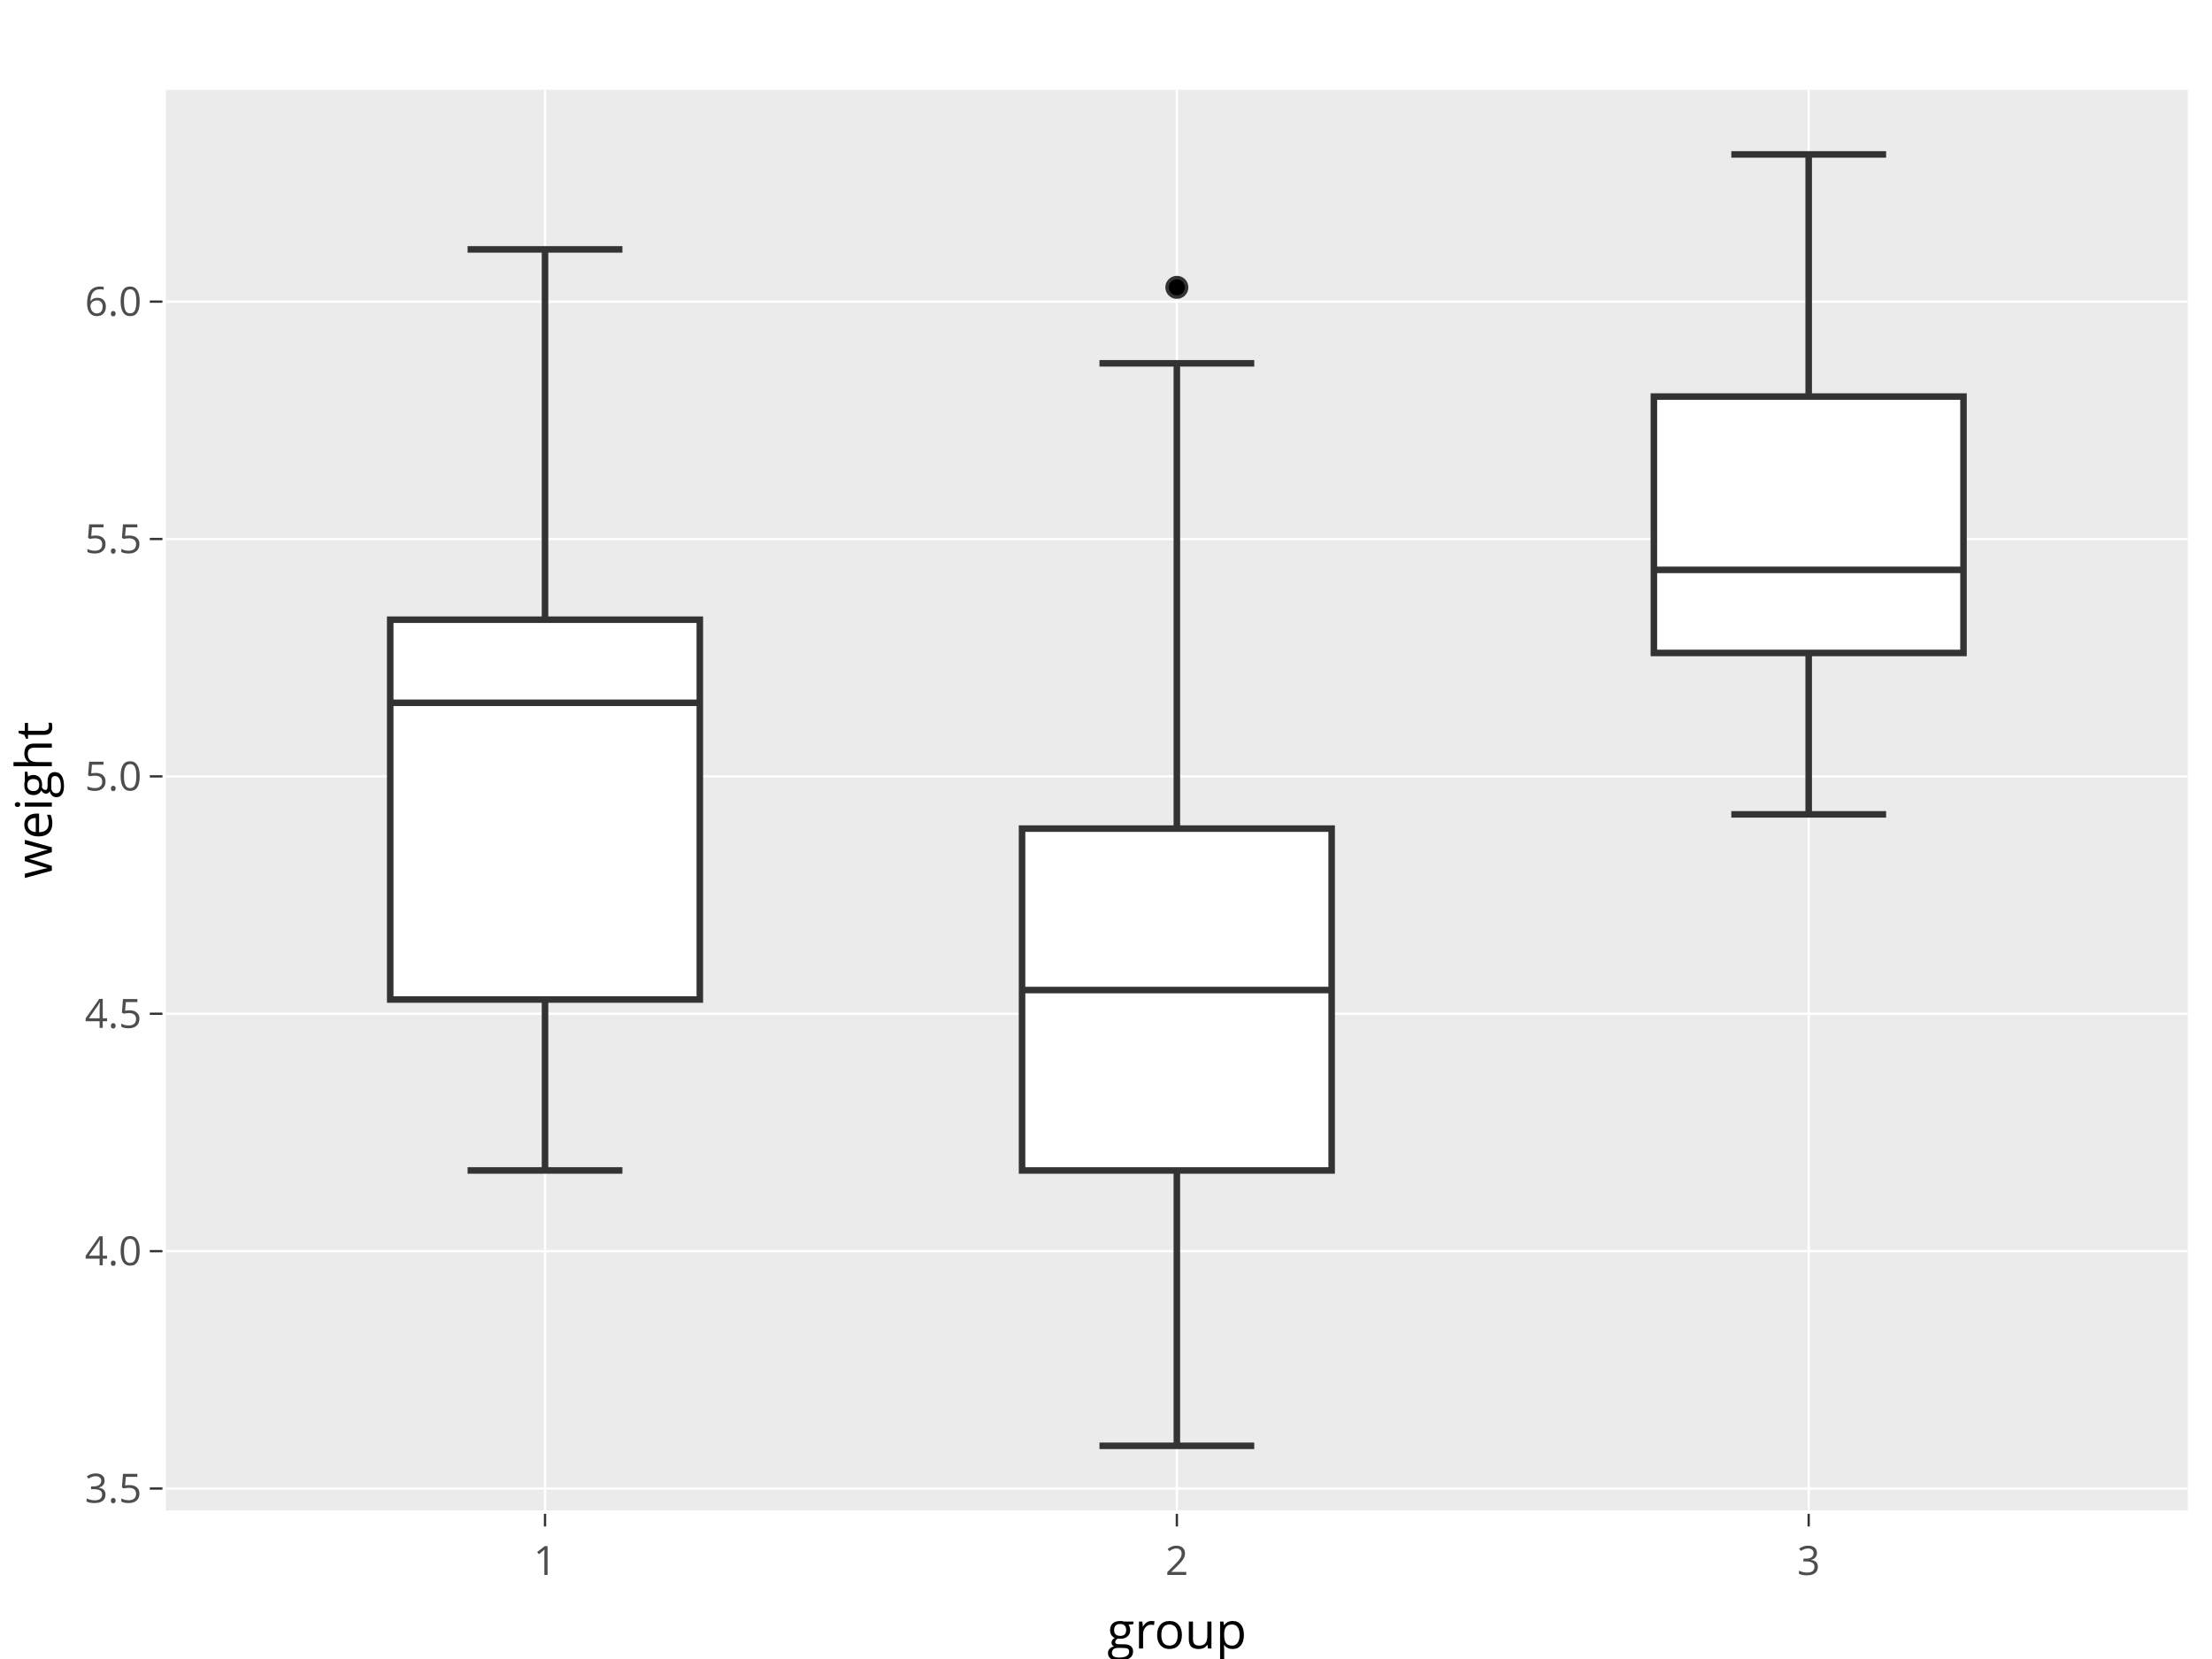
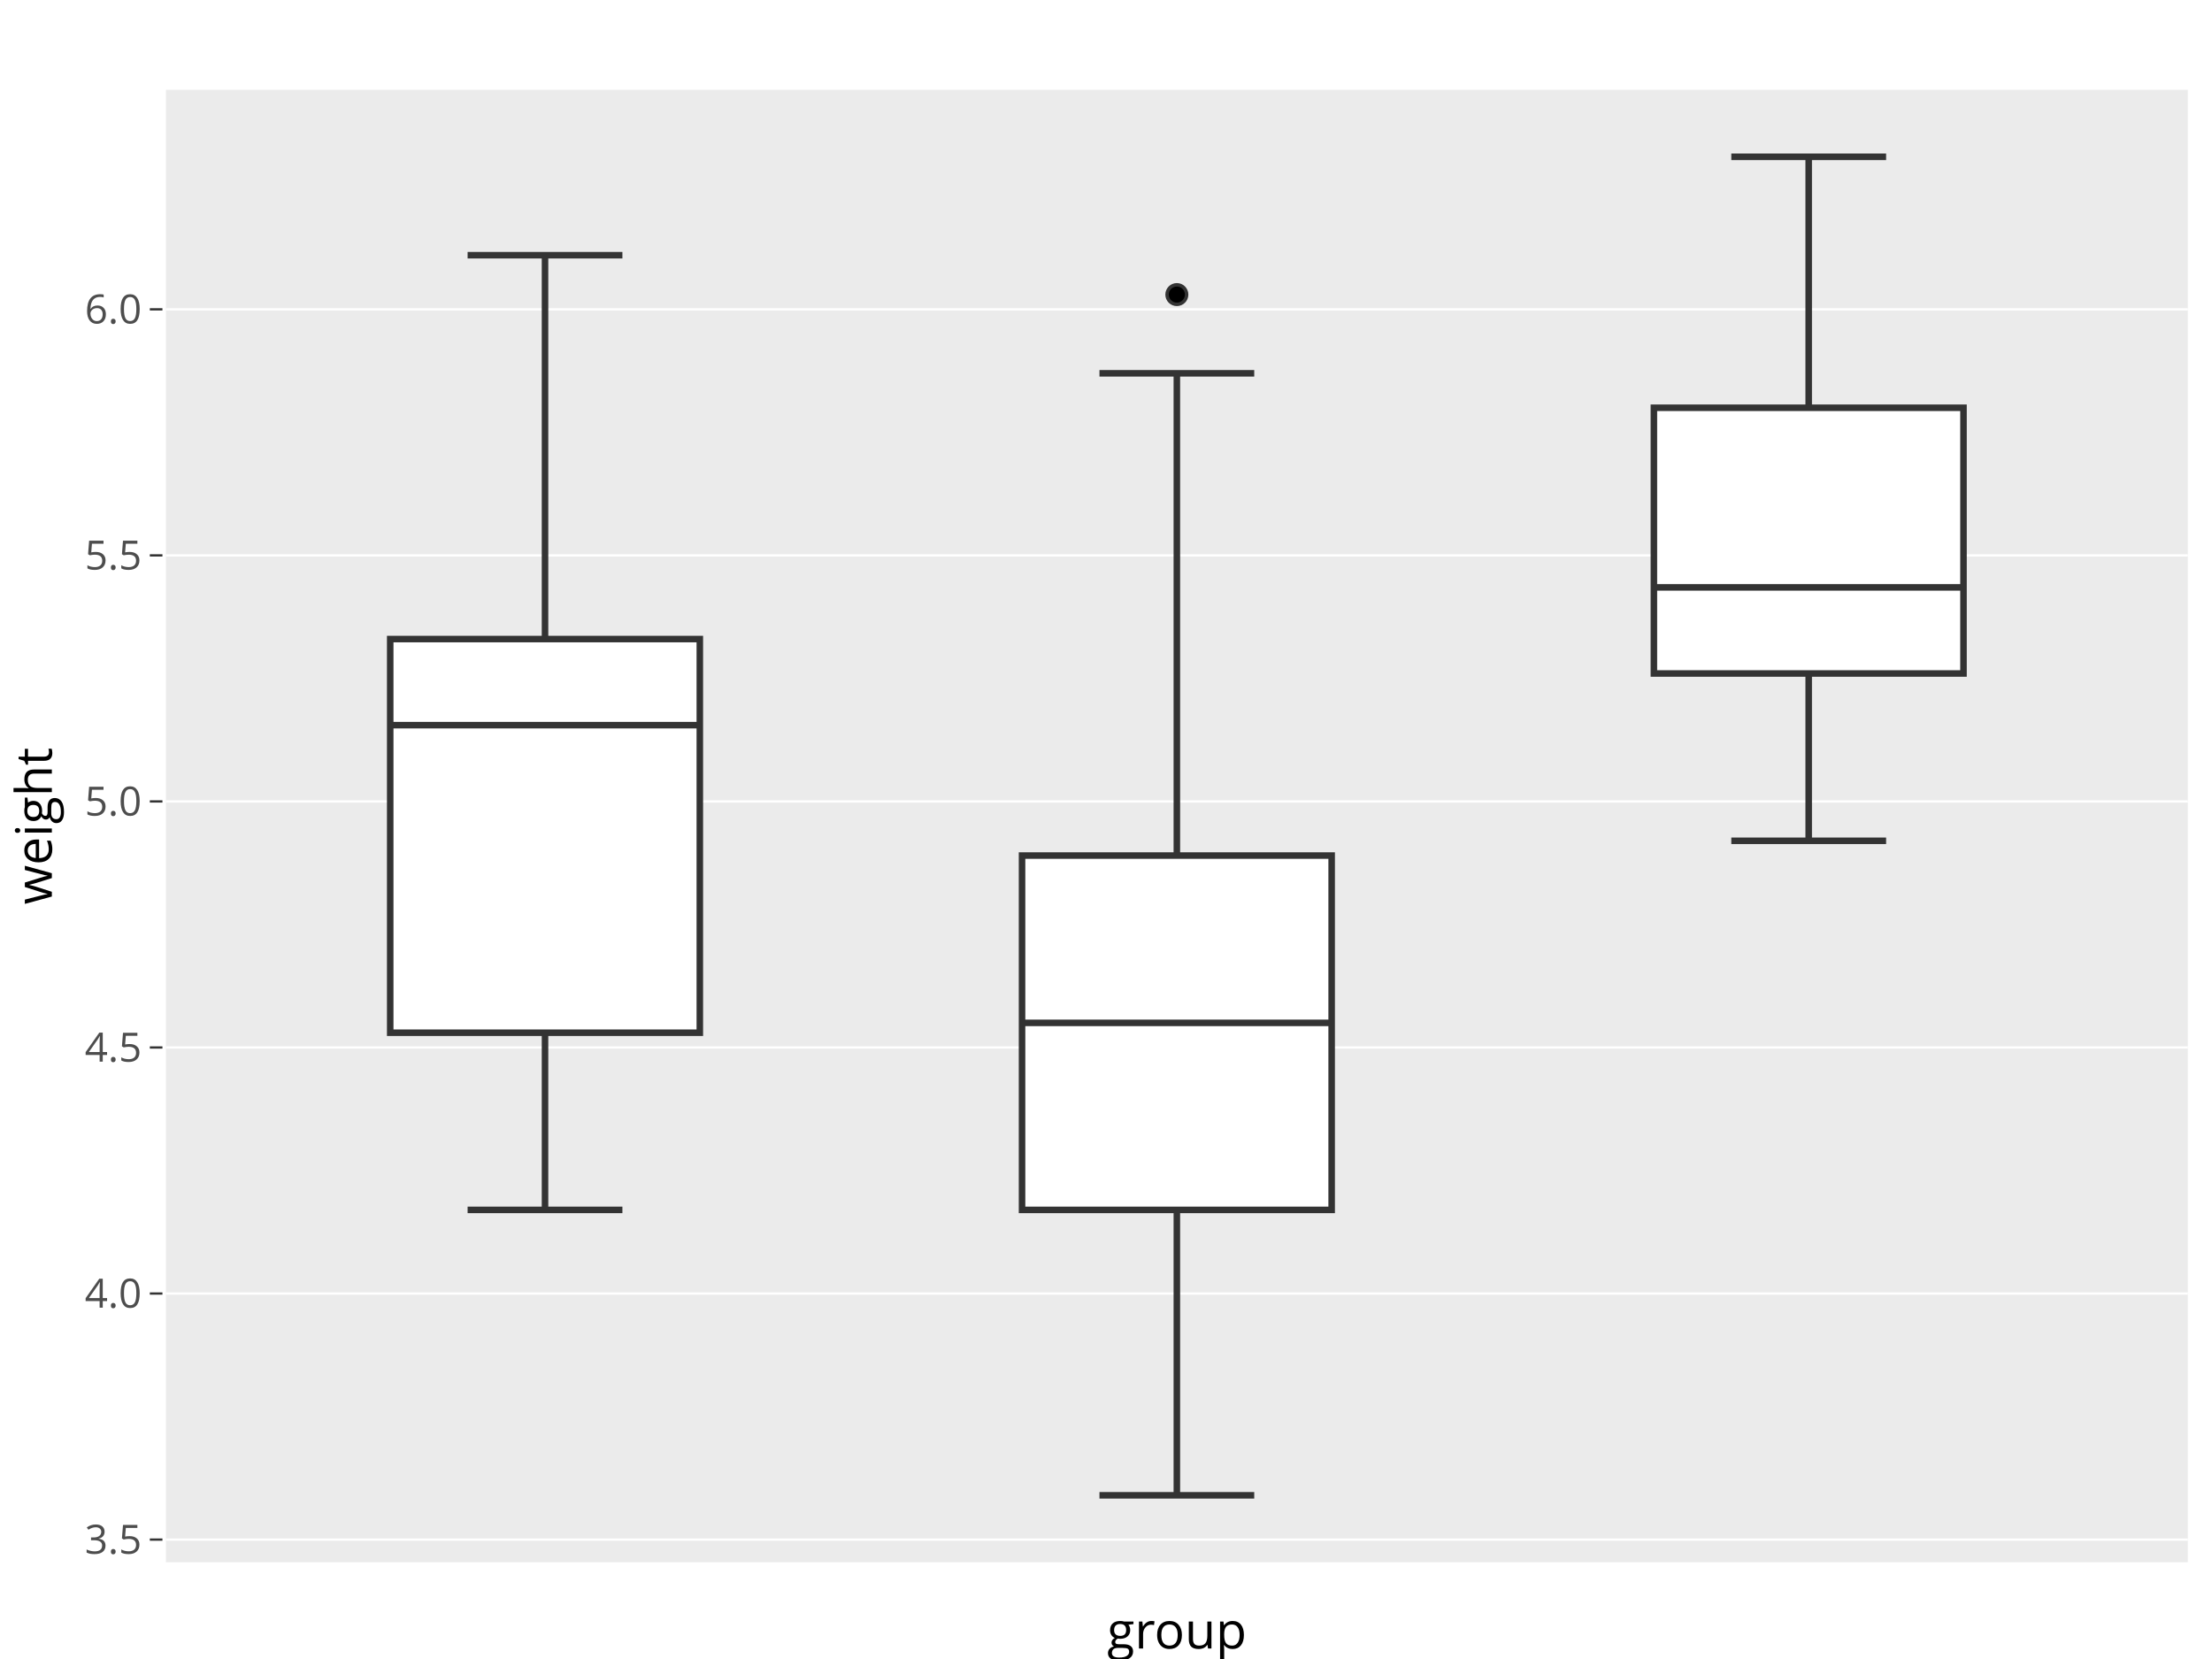
- <svg xmlns="http://www.w3.org/2000/svg" class="main-svg" width="640" height="480" style="" viewBox="0 0 640 480">
+ <svg xmlns="http://www.w3.org/2000/svg" class="main-svg" width="640" height="480" viewBox="0 0 640 480" style="">
  <rect x="0" y="0" width="640" height="480" style="fill: rgb(255, 255, 255); fill-opacity: 1;" />
  <defs id="defs-">
    <g class="clips">
      <clipPath id="clipxyplot" class="plotclip">
-         <rect width="585" height="411" />
+         <rect width="585" height="426" />
      </clipPath>
      <clipPath class="axesclip" id="clipx">
        <rect x="48" y="0" width="585" height="480" />
      </clipPath>
      <clipPath class="axesclip" id="clipy">
-         <rect x="0" y="26" width="640" height="411" />
+         <rect x="0" y="26" width="640" height="426" />
      </clipPath>
      <clipPath class="axesclip" id="clipxy">
-         <rect x="48" y="26" width="585" height="411" />
+         <rect x="48" y="26" width="585" height="426" />
      </clipPath>
    </g>
    <g class="gradients" />
    <g class="patterns" />
  </defs>
  <g class="bglayer">
-     <rect class="bg" x="48" y="26" width="585" height="411" style="fill: rgb(235, 235, 235); fill-opacity: 1; stroke-width: 0;" />
+     <rect class="bg" x="48" y="26" width="585" height="426" style="fill: rgb(235, 235, 235); fill-opacity: 1; stroke-width: 0;" />
  </g>
  <g class="layer-below">
    <g class="imagelayer" />
-     <g class="shapelayer" />
+     <g class="shapelayer">
+       <path data-index="0" fill-rule="evenodd" d="M48,452H633V26H48Z" style="opacity: 1; stroke: rgb(0, 0, 0); stroke-opacity: 0; fill: rgb(0, 0, 0); fill-opacity: 0; stroke-width: 0px;" />
+     </g>
  </g>
  <g class="cartesianlayer">
    <g class="subplot xy">
      <g class="layer-subplot">
        <g class="shapelayer" />
        <g class="imagelayer" />
      </g>
      <g class="gridlayer">
-         <g class="x">
-           <path class="xgrid crisp" transform="translate(157.69,0)" d="M0,26v411" style="stroke: rgb(255, 255, 255); stroke-opacity: 1; stroke-width: 0.664px;" />
-           <path class="xgrid crisp" transform="translate(340.5,0)" d="M0,26v411" style="stroke: rgb(255, 255, 255); stroke-opacity: 1; stroke-width: 0.664px;" />
-           <path class="xgrid crisp" transform="translate(523.31,0)" d="M0,26v411" style="stroke: rgb(255, 255, 255); stroke-opacity: 1; stroke-width: 0.664px;" />
-         </g>
+         <g class="x" />
        <g class="y">
-           <path class="ygrid crisp" transform="translate(0,430.68)" d="M48,0h585" style="stroke: rgb(255, 255, 255); stroke-opacity: 1; stroke-width: 0.664px;" />
-           <path class="ygrid crisp" transform="translate(0,362)" d="M48,0h585" style="stroke: rgb(255, 255, 255); stroke-opacity: 1; stroke-width: 0.664px;" />
-           <path class="ygrid crisp" transform="translate(0,293.31)" d="M48,0h585" style="stroke: rgb(255, 255, 255); stroke-opacity: 1; stroke-width: 0.664px;" />
-           <path class="ygrid crisp" transform="translate(0,224.63)" d="M48,0h585" style="stroke: rgb(255, 255, 255); stroke-opacity: 1; stroke-width: 0.664px;" />
-           <path class="ygrid crisp" transform="translate(0,155.95)" d="M48,0h585" style="stroke: rgb(255, 255, 255); stroke-opacity: 1; stroke-width: 0.664px;" />
-           <path class="ygrid crisp" transform="translate(0,87.27)" d="M48,0h585" style="stroke: rgb(255, 255, 255); stroke-opacity: 1; stroke-width: 0.664px;" />
+           <path class="ygrid crisp" transform="translate(0,445.45)" d="M48,0h585" style="stroke: rgb(255, 255, 255); stroke-opacity: 1; stroke-width: 0.664px;" />
+           <path class="ygrid crisp" transform="translate(0,374.26)" d="M48,0h585" style="stroke: rgb(255, 255, 255); stroke-opacity: 1; stroke-width: 0.664px;" />
+           <path class="ygrid crisp" transform="translate(0,303.07)" d="M48,0h585" style="stroke: rgb(255, 255, 255); stroke-opacity: 1; stroke-width: 0.664px;" />
+           <path class="ygrid crisp" transform="translate(0,231.88)" d="M48,0h585" style="stroke: rgb(255, 255, 255); stroke-opacity: 1; stroke-width: 0.664px;" />
+           <path class="ygrid crisp" transform="translate(0,160.69)" d="M48,0h585" style="stroke: rgb(255, 255, 255); stroke-opacity: 1; stroke-width: 0.664px;" />
+           <path class="ygrid crisp" transform="translate(0,89.5)" d="M48,0h585" style="stroke: rgb(255, 255, 255); stroke-opacity: 1; stroke-width: 0.664px;" />
        </g>
      </g>
      <g class="zerolinelayer" />
      <path class="xlines-below" />
      <path class="ylines-below" />
      <g class="overlines-below" />
      <g class="xaxislayer-below" />
      <g class="yaxislayer-below" />
      <g class="overaxes-below" />
      <g class="plot" transform="translate(48,26)" clip-path="url(#clipxyplot)">
        <g class="boxlayer mlayer">
          <g class="trace boxes" style="opacity: 1;">
-             <path class="box" d="M64.9,177.34H154.48M64.9,263.19H154.48V153.3H64.9ZM109.69,263.19V312.65M109.69,153.3V46.16M87.29,312.65H132.08M87.29,46.16H132.08" style="vector-effect: non-scaling-stroke; stroke-width: 1.89px; stroke: rgb(51, 51, 51); stroke-opacity: 1; fill: rgb(255, 255, 255); fill-opacity: 1;" />
-             <path class="box" d="M247.71,260.45H337.29M247.71,312.65H337.29V213.74H247.71ZM292.5,312.65V392.32M292.5,213.74V79.12M270.11,392.32H314.89M270.11,79.12H314.89" style="vector-effect: non-scaling-stroke; stroke-width: 1.89px; stroke: rgb(51, 51, 51); stroke-opacity: 1; fill: rgb(255, 255, 255); fill-opacity: 1;" />
-             <path class="box" d="M430.52,138.88H520.1M430.52,162.92H520.1V88.74H430.52ZM475.31,162.92V209.62M475.31,88.74V18.68M452.92,209.62H497.71M452.92,18.68H497.71" style="vector-effect: non-scaling-stroke; stroke-width: 1.89px; stroke: rgb(51, 51, 51); stroke-opacity: 1; fill: rgb(255, 255, 255); fill-opacity: 1;" />
+             <path class="box" d="M64.9,183.81H154.48M64.9,272.8H154.48V158.9H64.9ZM109.69,272.8V324.06M109.69,158.9V47.84M87.29,324.06H132.08M87.29,47.84H132.08" style="vector-effect: non-scaling-stroke; stroke-width: 1.89px; stroke: rgb(51, 51, 51); stroke-opacity: 1; fill: rgb(255, 255, 255); fill-opacity: 1;" />
+             <path class="box" d="M247.71,269.95H337.29M247.71,324.06H337.29V221.54H247.71ZM292.5,324.06V406.64M292.5,221.54V82.01M270.11,406.64H314.89M270.11,82.01H314.89" style="vector-effect: non-scaling-stroke; stroke-width: 1.89px; stroke: rgb(51, 51, 51); stroke-opacity: 1; fill: rgb(255, 255, 255); fill-opacity: 1;" />
+             <path class="box" d="M430.52,143.95H520.1M430.52,168.86H520.1V91.98H430.52ZM475.31,168.86V217.27M475.31,91.98V19.36M452.92,217.27H497.71M452.92,19.36H497.71" style="vector-effect: non-scaling-stroke; stroke-width: 1.89px; stroke: rgb(51, 51, 51); stroke-opacity: 1; fill: rgb(255, 255, 255); fill-opacity: 1;" />
            <g class="points" />
            <g class="points">
-               <path class="point" transform="translate(292.5,57.14)" d="M2.83,0A2.83,2.83 0 1,1 0,-2.83A2.83,2.83 0 0,1 2.83,0Z" style="opacity: 1; stroke-width: 1px; fill: rgb(0, 0, 0); fill-opacity: 1; stroke: rgb(51, 51, 51); stroke-opacity: 1;" />
+               <path class="point" transform="translate(292.5,59.23)" d="M2.83,0A2.83,2.83 0 1,1 0,-2.83A2.83,2.83 0 0,1 2.83,0Z" style="opacity: 1; stroke-width: 1px; fill: rgb(0, 0, 0); fill-opacity: 1; stroke: rgb(51, 51, 51); stroke-opacity: 1;" />
            </g>
            <g class="points" />
          </g>
        </g>
      </g>
      <g class="overplot" />
      <path class="xlines-above crisp" d="" style="fill: none; stroke-width: 1px; stroke: rgb(0, 0, 0); stroke-opacity: 0;" />
      <path class="ylines-above crisp" d="" style="fill: none; stroke-width: 1px; stroke: rgb(0, 0, 0); stroke-opacity: 0;" />
      <g class="overlines-above" />
-       <g class="xaxislayer-above">
-         <path class="xtick ticks crisp" d="M0,438v3.653" transform="translate(157.69,0)" style="stroke: rgb(51, 51, 51); stroke-opacity: 1; stroke-width: 0.664px;" />
-         <path class="xtick ticks crisp" d="M0,438v3.653" transform="translate(340.5,0)" style="stroke: rgb(51, 51, 51); stroke-opacity: 1; stroke-width: 0.664px;" />
-         <path class="xtick ticks crisp" d="M0,438v3.653" transform="translate(523.31,0)" style="stroke: rgb(51, 51, 51); stroke-opacity: 1; stroke-width: 0.664px;" />
-         <g class="xtick">
-           <text text-anchor="middle" x="0" y="455.68" transform="translate(157.69,0)" style="font-family: 'Open Sans', verdana, arial, sans-serif; font-size: 11.69px; fill: rgb(77, 77, 77); fill-opacity: 1; white-space: pre; opacity: 1;">1</text>
-         </g>
-         <g class="xtick">
-           <text text-anchor="middle" x="0" y="455.68" style="font-family: 'Open Sans', verdana, arial, sans-serif; font-size: 11.69px; fill: rgb(77, 77, 77); fill-opacity: 1; white-space: pre; opacity: 1;" transform="translate(340.5,0)">2</text>
-         </g>
-         <g class="xtick">
-           <text text-anchor="middle" x="0" y="455.68" style="font-family: 'Open Sans', verdana, arial, sans-serif; font-size: 11.69px; fill: rgb(77, 77, 77); fill-opacity: 1; white-space: pre; opacity: 1;" transform="translate(523.31,0)">3</text>
-         </g>
-       </g>
+       <g class="xaxislayer-above" />
      <g class="yaxislayer-above">
-         <path class="ytick ticks crisp" d="M47,0h-3.653" transform="translate(0,430.68)" style="stroke: rgb(51, 51, 51); stroke-opacity: 1; stroke-width: 0.664px;" />
-         <path class="ytick ticks crisp" d="M47,0h-3.653" transform="translate(0,362)" style="stroke: rgb(51, 51, 51); stroke-opacity: 1; stroke-width: 0.664px;" />
-         <path class="ytick ticks crisp" d="M47,0h-3.653" transform="translate(0,293.31)" style="stroke: rgb(51, 51, 51); stroke-opacity: 1; stroke-width: 0.664px;" />
-         <path class="ytick ticks crisp" d="M47,0h-3.653" transform="translate(0,224.63)" style="stroke: rgb(51, 51, 51); stroke-opacity: 1; stroke-width: 0.664px;" />
-         <path class="ytick ticks crisp" d="M47,0h-3.653" transform="translate(0,155.95)" style="stroke: rgb(51, 51, 51); stroke-opacity: 1; stroke-width: 0.664px;" />
-         <path class="ytick ticks crisp" d="M47,0h-3.653" transform="translate(0,87.27)" style="stroke: rgb(51, 51, 51); stroke-opacity: 1; stroke-width: 0.664px;" />
+         <path class="ytick ticks crisp" d="M47,0h-3.653" transform="translate(0,445.45)" style="stroke: rgb(51, 51, 51); stroke-opacity: 1; stroke-width: 0.664px;" />
+         <path class="ytick ticks crisp" d="M47,0h-3.653" transform="translate(0,374.26)" style="stroke: rgb(51, 51, 51); stroke-opacity: 1; stroke-width: 0.664px;" />
+         <path class="ytick ticks crisp" d="M47,0h-3.653" transform="translate(0,303.07)" style="stroke: rgb(51, 51, 51); stroke-opacity: 1; stroke-width: 0.664px;" />
+         <path class="ytick ticks crisp" d="M47,0h-3.653" transform="translate(0,231.88)" style="stroke: rgb(51, 51, 51); stroke-opacity: 1; stroke-width: 0.664px;" />
+         <path class="ytick ticks crisp" d="M47,0h-3.653" transform="translate(0,160.69)" style="stroke: rgb(51, 51, 51); stroke-opacity: 1; stroke-width: 0.664px;" />
+         <path class="ytick ticks crisp" d="M47,0h-3.653" transform="translate(0,89.5)" style="stroke: rgb(51, 51, 51); stroke-opacity: 1; stroke-width: 0.664px;" />
        <g class="ytick">
-           <text text-anchor="end" x="41.009" y="4.091" transform="translate(0,430.68)" style="font-family: 'Open Sans', verdana, arial, sans-serif; font-size: 11.69px; fill: rgb(77, 77, 77); fill-opacity: 1; white-space: pre; opacity: 1;">3.5</text>
+           <text text-anchor="end" x="41.009" y="4.091" transform="translate(0,445.45)" style="font-family: 'Open Sans', verdana, arial, sans-serif; font-size: 11.69px; fill: rgb(77, 77, 77); fill-opacity: 1; white-space: pre; opacity: 1;">3.5</text>
        </g>
        <g class="ytick">
-           <text text-anchor="end" x="41.009" y="4.091" style="font-family: 'Open Sans', verdana, arial, sans-serif; font-size: 11.69px; fill: rgb(77, 77, 77); fill-opacity: 1; white-space: pre; opacity: 1;" transform="translate(0,362)">4.0</text>
+           <text text-anchor="end" x="41.009" y="4.091" style="font-family: 'Open Sans', verdana, arial, sans-serif; font-size: 11.69px; fill: rgb(77, 77, 77); fill-opacity: 1; white-space: pre; opacity: 1;" transform="translate(0,374.26)">4.0</text>
        </g>
        <g class="ytick">
-           <text text-anchor="end" x="41.009" y="4.091" style="font-family: 'Open Sans', verdana, arial, sans-serif; font-size: 11.69px; fill: rgb(77, 77, 77); fill-opacity: 1; white-space: pre; opacity: 1;" transform="translate(0,293.31)">4.5</text>
+           <text text-anchor="end" x="41.009" y="4.091" style="font-family: 'Open Sans', verdana, arial, sans-serif; font-size: 11.69px; fill: rgb(77, 77, 77); fill-opacity: 1; white-space: pre; opacity: 1;" transform="translate(0,303.07)">4.5</text>
        </g>
        <g class="ytick">
-           <text text-anchor="end" x="41.009" y="4.091" style="font-family: 'Open Sans', verdana, arial, sans-serif; font-size: 11.69px; fill: rgb(77, 77, 77); fill-opacity: 1; white-space: pre; opacity: 1;" transform="translate(0,224.63)">5.0</text>
+           <text text-anchor="end" x="41.009" y="4.091" style="font-family: 'Open Sans', verdana, arial, sans-serif; font-size: 11.69px; fill: rgb(77, 77, 77); fill-opacity: 1; white-space: pre; opacity: 1;" transform="translate(0,231.88)">5.0</text>
        </g>
        <g class="ytick">
-           <text text-anchor="end" x="41.009" y="4.091" style="font-family: 'Open Sans', verdana, arial, sans-serif; font-size: 11.69px; fill: rgb(77, 77, 77); fill-opacity: 1; white-space: pre; opacity: 1;" transform="translate(0,155.95)">5.5</text>
+           <text text-anchor="end" x="41.009" y="4.091" style="font-family: 'Open Sans', verdana, arial, sans-serif; font-size: 11.69px; fill: rgb(77, 77, 77); fill-opacity: 1; white-space: pre; opacity: 1;" transform="translate(0,160.69)">5.5</text>
        </g>
        <g class="ytick">
-           <text text-anchor="end" x="41.009" y="4.091" style="font-family: 'Open Sans', verdana, arial, sans-serif; font-size: 11.69px; fill: rgb(77, 77, 77); fill-opacity: 1; white-space: pre; opacity: 1;" transform="translate(0,87.27)">6.0</text>
+           <text text-anchor="end" x="41.009" y="4.091" style="font-family: 'Open Sans', verdana, arial, sans-serif; font-size: 11.69px; fill: rgb(77, 77, 77); fill-opacity: 1; white-space: pre; opacity: 1;" transform="translate(0,89.5)">6.0</text>
        </g>
      </g>
      <g class="overaxes-above" />
    </g>
  </g>
  <g class="polarlayer" />
  <g class="smithlayer" />
  <g class="ternarylayer" />
  <g class="geolayer" />
  <g class="funnelarealayer" />
  <g class="pielayer" />
  <g class="iciclelayer" />
  <g class="treemaplayer" />
  <g class="sunburstlayer" />
  <g class="glimages" />
  <defs id="topdefs-">
    <g class="clips" />
  </defs>
  <g class="layer-above">
    <g class="imagelayer" />
-     <g class="shapelayer">
-       <path data-index="0" fill-rule="evenodd" d="M48,437H633V26H48Z" style="opacity: 1; stroke: rgb(0, 0, 0); stroke-opacity: 0; fill: rgb(0, 0, 0); fill-opacity: 0; stroke-width: 0px;" />
-     </g>
+     <g class="shapelayer" />
  </g>
  <g class="infolayer">
    <g class="g-gtitle" />
-     <g class="g-xtitle" transform="translate(0,-13.86687)">
-       <text class="xtitle" x="340.5" y="490.836" text-anchor="middle" style="font-family: 'Open Sans', verdana, arial, sans-serif; font-size: 14.61px; fill: rgb(0, 0, 0); opacity: 1; font-weight: normal; white-space: pre;">group</text>
+     <g class="g-xtitle" transform="translate(0,-28.86687)">
+       <text class="xtitle" x="340.5" y="505.836" text-anchor="middle" style="font-family: 'Open Sans', verdana, arial, sans-serif; font-size: 14.61px; fill: rgb(0, 0, 0); opacity: 1; font-weight: normal; white-space: pre;">group</text>
    </g>
    <g class="g-ytitle" transform="translate(6.223633,0)">
-       <text class="ytitle" transform="rotate(-90,8.776256,231.5)" x="8.776" y="231.5" text-anchor="middle" style="font-family: 'Open Sans', verdana, arial, sans-serif; font-size: 14.61px; fill: rgb(0, 0, 0); opacity: 1; font-weight: normal; white-space: pre;">weight</text>
+       <text class="ytitle" transform="rotate(-90,8.776256,239)" x="8.776" y="239" text-anchor="middle" style="font-family: 'Open Sans', verdana, arial, sans-serif; font-size: 14.61px; fill: rgb(0, 0, 0); opacity: 1; font-weight: normal; white-space: pre;">weight</text>
    </g>
  </g>
</svg>
